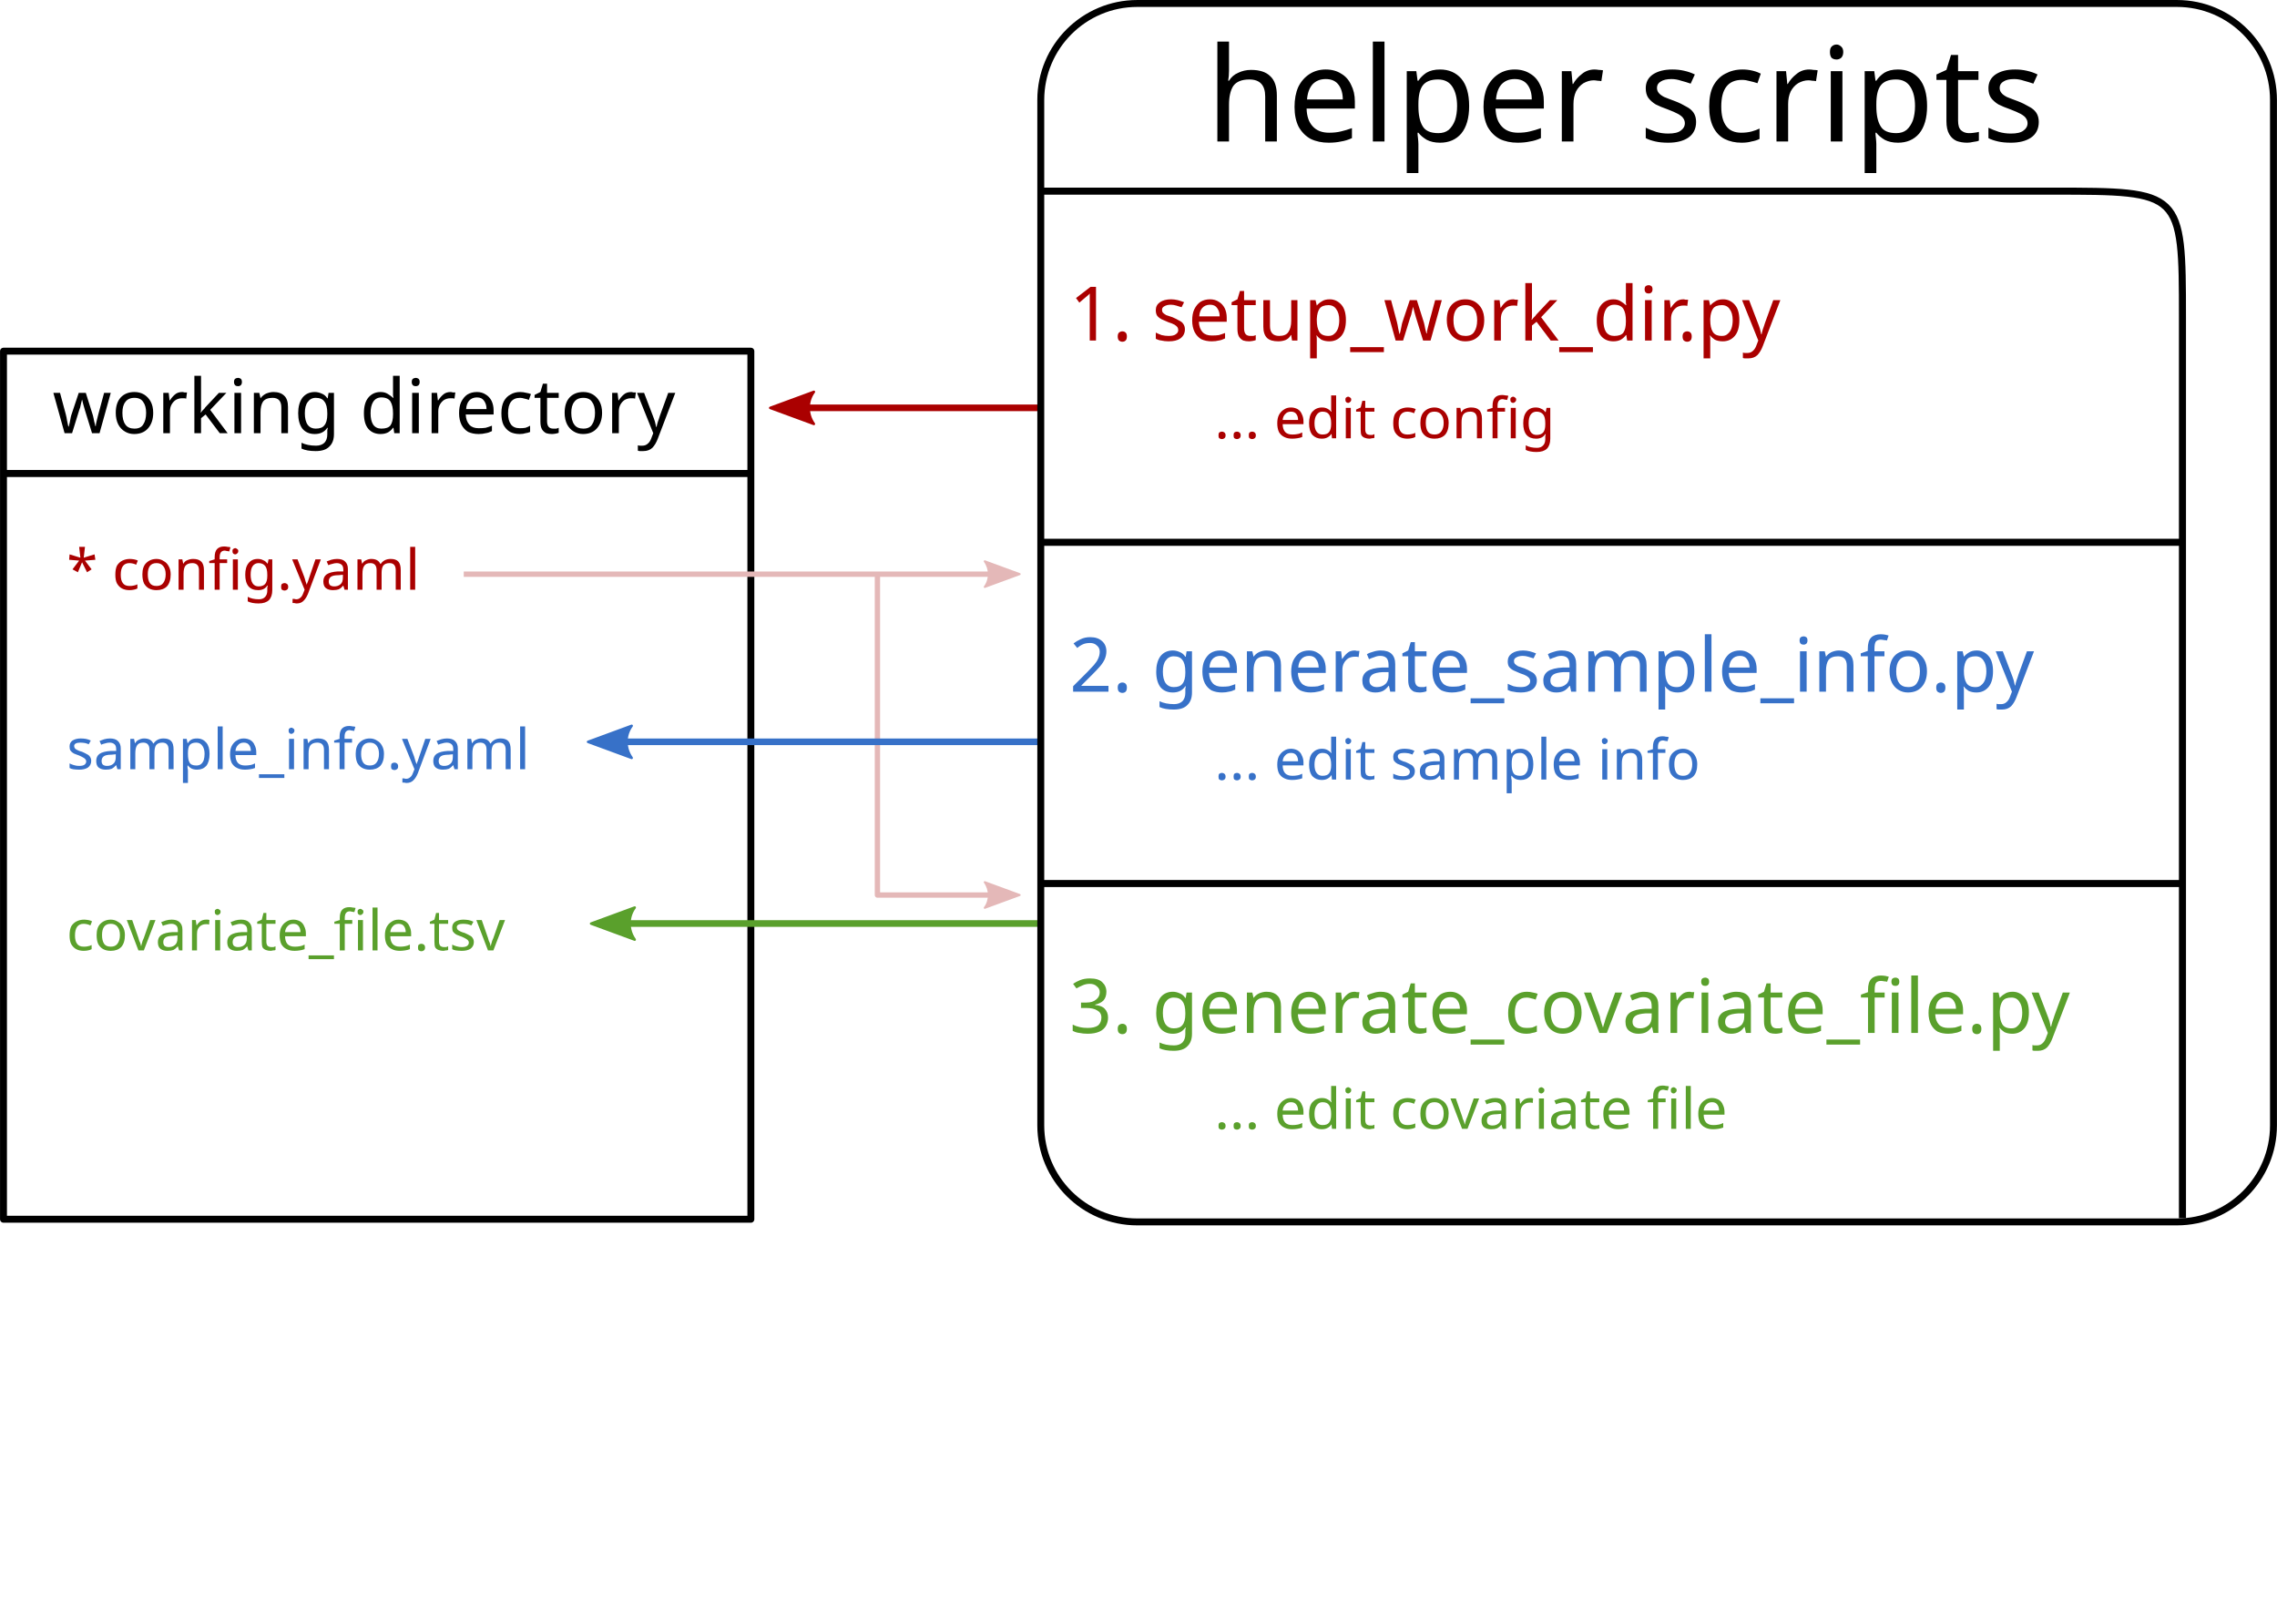
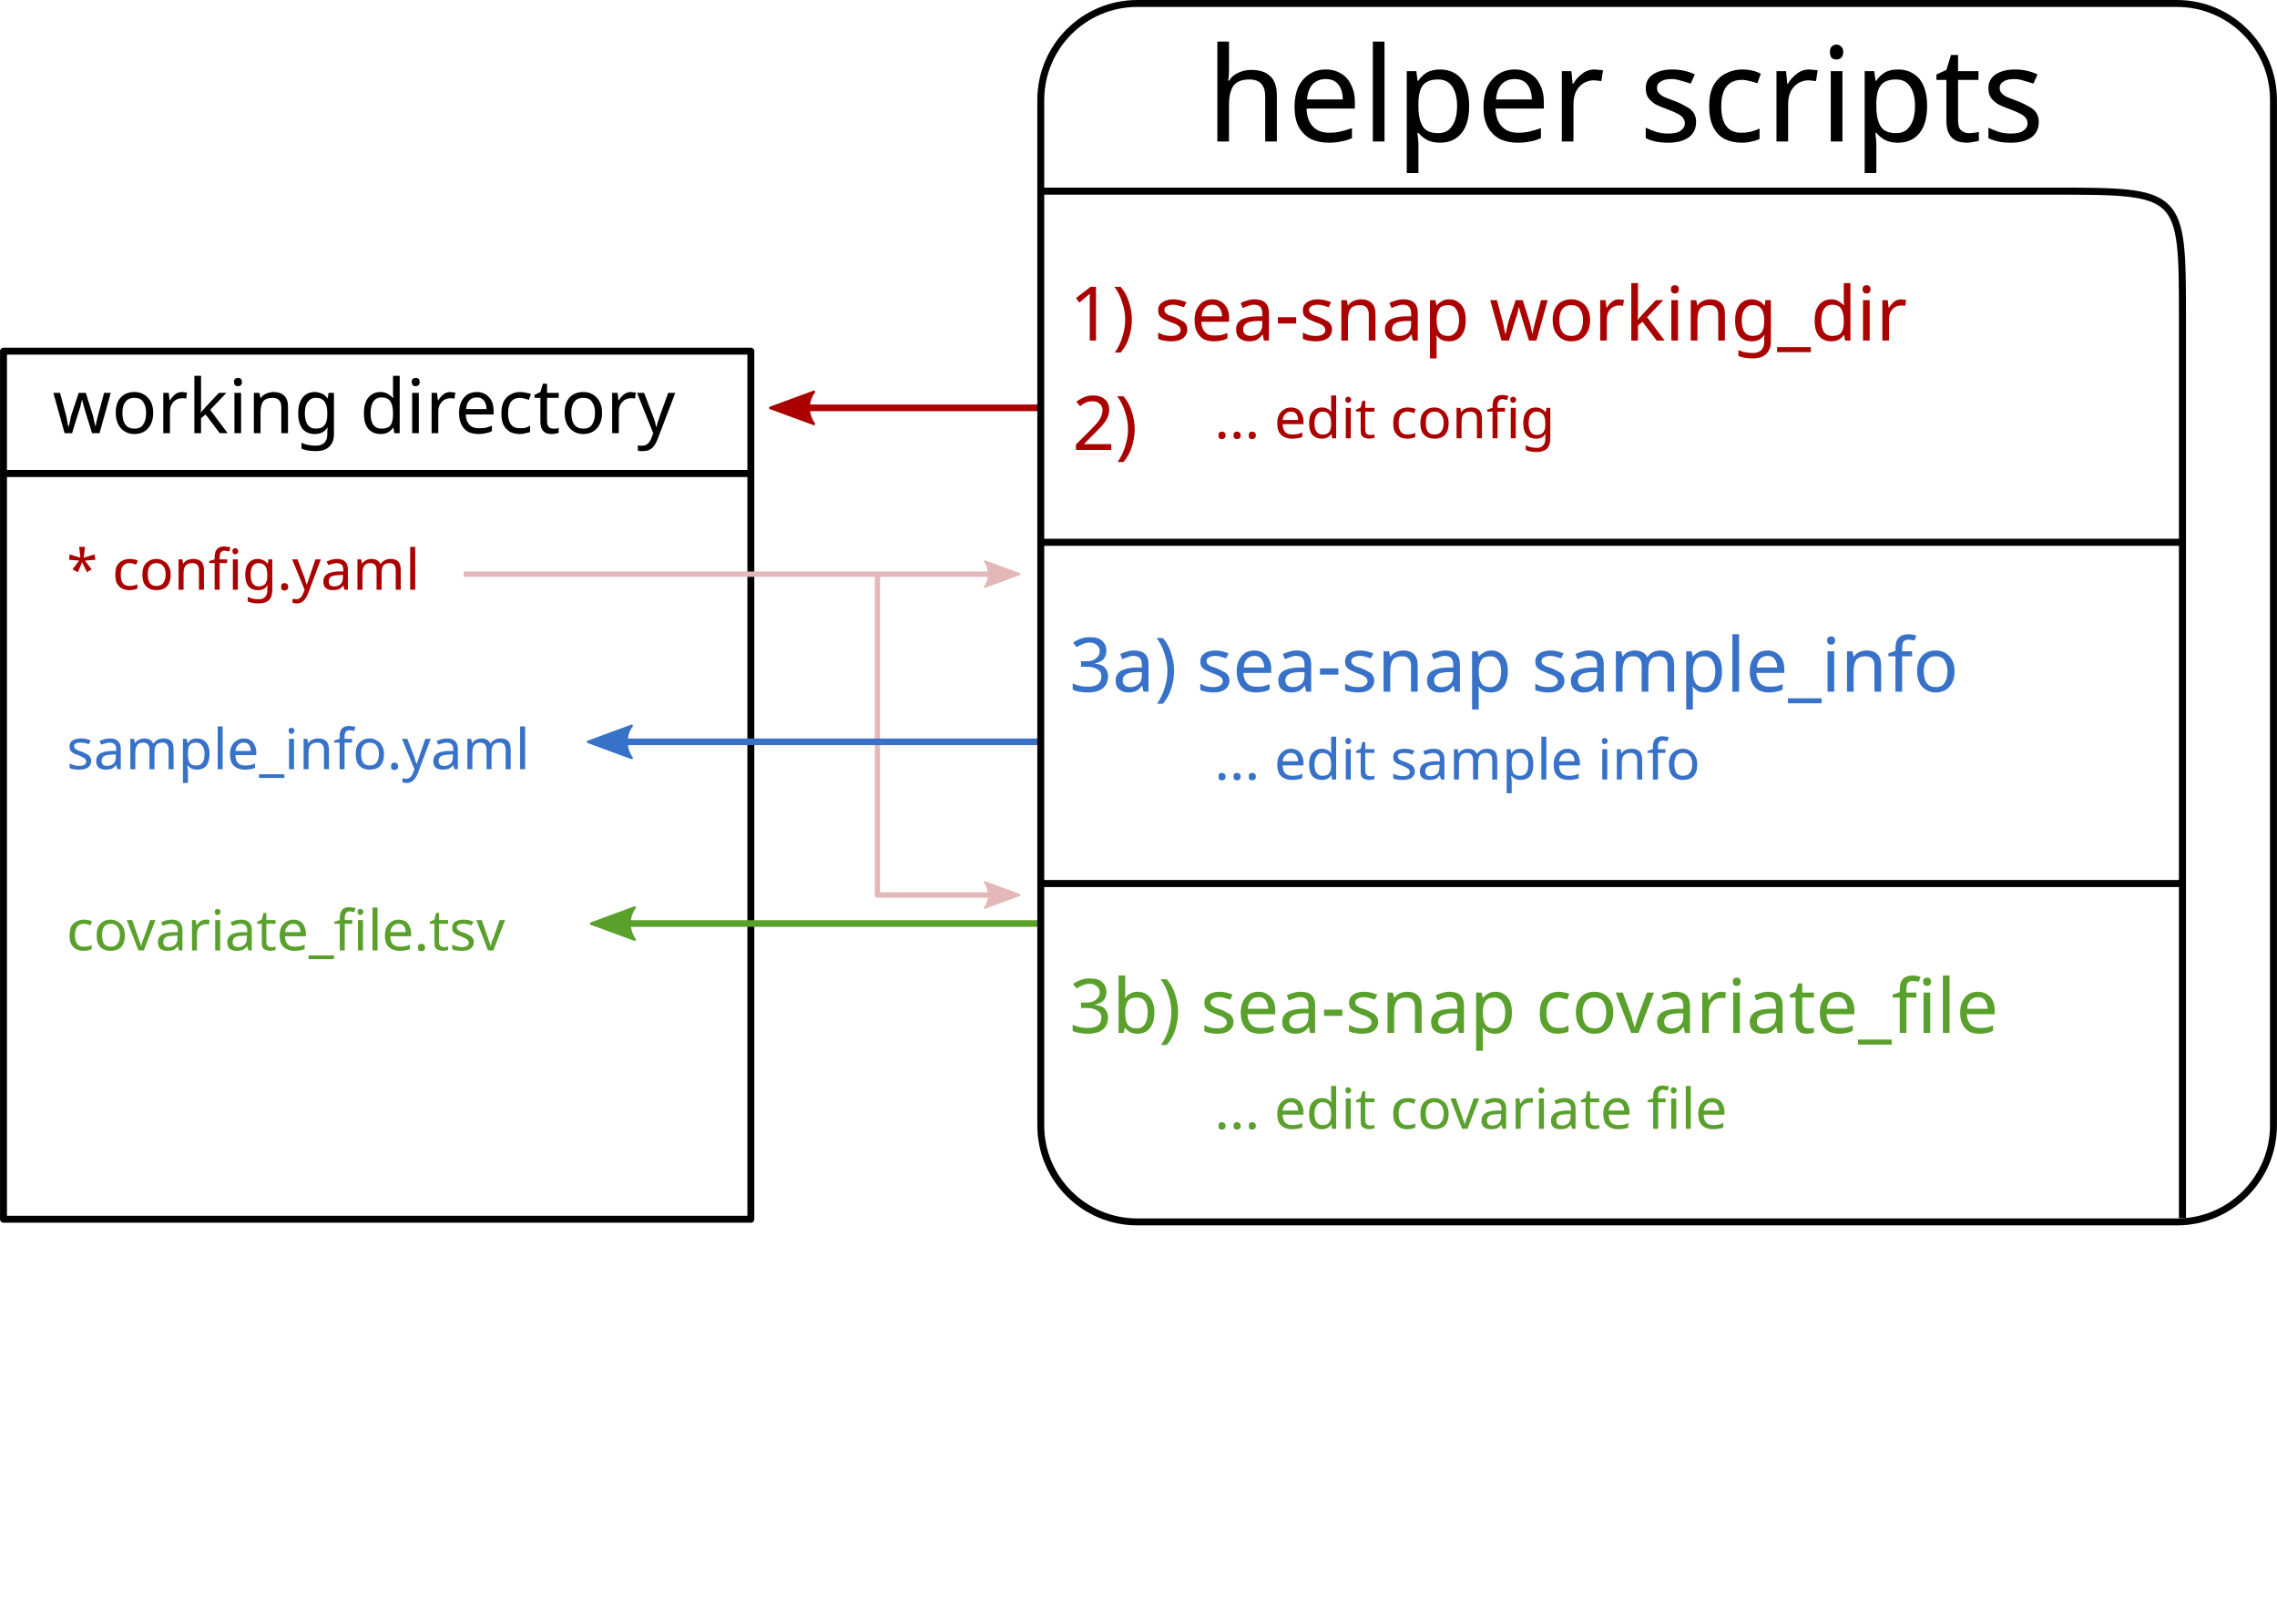
<svg xmlns="http://www.w3.org/2000/svg" width="8.552cm" height="6.097cm" viewBox="0 0 85.518 60.971" version="1.1" id="svg8">
  <defs id="defs2">
    <marker style="overflow:visible" id="marker56512" refX="0" refY="0" orient="auto">
      <path transform="scale(-0.6)" d="M 8.719,4.034 -2.207,0.016 8.719,-4.002 c -1.745,2.372 -1.735,5.617 -6e-7,8.035 z" style="fill:#000000;fill-opacity:1;fill-rule:evenodd;stroke:#000000;stroke-width:0.625;stroke-linejoin:round;stroke-opacity:1" id="path56510" />
    </marker>
    <marker orient="auto" refY="0" refX="0" id="DotS" style="overflow:visible">
      <path id="path5325" d="m -2.5,-1 c 0,2.76 -2.24,5 -5,5 -2.76,0 -5,-2.24 -5,-5 0,-2.76 2.24,-5 5,-5 2.76,0 5,2.24 5,5 z" style="fill:#000000;fill-opacity:1;fill-rule:evenodd;stroke:#000000;stroke-width:1pt;stroke-opacity:1" transform="matrix(0.2,0,0,0.2,1.48,0.2)" />
    </marker>
    <marker orient="auto" refY="0" refX="0" id="DotM" style="overflow:visible">
      <path id="path5322" d="m -2.5,-1 c 0,2.76 -2.24,5 -5,5 -2.76,0 -5,-2.24 -5,-5 0,-2.76 2.24,-5 5,-5 2.76,0 5,2.24 5,5 z" style="fill:#000000;fill-opacity:1;fill-rule:evenodd;stroke:#000000;stroke-width:1pt;stroke-opacity:1" transform="matrix(0.4,0,0,0.4,2.96,0.4)" />
    </marker>
    <marker orient="auto" refY="0" refX="0" id="marker44897" style="overflow:visible">
      <path id="path44895" d="M 5.77,0 -2.88,5 V -5 Z" style="fill:#000000;fill-opacity:1;fill-rule:evenodd;stroke:#000000;stroke-width:1pt;stroke-opacity:1" transform="scale(0.4)" />
    </marker>
    <marker orient="auto" refY="0" refX="0" id="marker44623" style="overflow:visible">
      <path id="path44621" style="fill:#aa0000;fill-opacity:1;fill-rule:evenodd;stroke:#aa0000;stroke-width:0.625;stroke-linejoin:round;stroke-opacity:1" d="M 8.719,4.034 -2.207,0.016 8.719,-4.002 c -1.745,2.372 -1.735,5.617 -6e-7,8.035 z" transform="scale(-0.6)" />
    </marker>
    <marker orient="auto" refY="0" refX="0" id="TriangleOutM" style="overflow:visible">
      <path id="path5403" d="M 5.77,0 -2.88,5 V -5 Z" style="fill:#000000;fill-opacity:1;fill-rule:evenodd;stroke:#000000;stroke-width:1pt;stroke-opacity:1" transform="scale(0.4)" />
    </marker>
    <marker orient="auto" refY="0" refX="0" id="marker33450" style="overflow:visible">
      <path id="path33448" style="fill:#000000;fill-opacity:1;fill-rule:evenodd;stroke:#000000;stroke-width:0.625;stroke-linejoin:round;stroke-opacity:1" d="M 8.719,4.034 -2.207,0.016 8.719,-4.002 c -1.745,2.372 -1.735,5.617 -6e-7,8.035 z" transform="scale(-0.6)" />
    </marker>
    <marker orient="auto" refY="0" refX="0" id="marker13554" style="overflow:visible">
      <path id="path13552" d="M 0,0 5,-5 -12.5,0 5,5 Z" style="fill:#000000;fill-opacity:1;fill-rule:evenodd;stroke:#000000;stroke-width:1pt;stroke-opacity:1" transform="matrix(-0.2,0,0,-0.2,-1.2,0)" />
    </marker>
    <marker orient="auto" refY="0" refX="0" id="marker13424" style="overflow:visible">
      <path id="path13422" style="fill:#000000;fill-opacity:1;fill-rule:evenodd;stroke:#000000;stroke-width:0.625;stroke-linejoin:round;stroke-opacity:1" d="M 8.719,4.034 -2.207,0.016 8.719,-4.002 c -1.745,2.372 -1.735,5.617 -6e-7,8.035 z" transform="scale(-0.6)" />
    </marker>
    <marker style="overflow:visible" id="marker13258" refX="0" refY="0" orient="auto">
      <path transform="scale(-0.6)" d="M 8.719,4.034 -2.207,0.016 8.719,-4.002 c -1.745,2.372 -1.735,5.617 -6e-7,8.035 z" style="fill:#000000;fill-opacity:1;fill-rule:evenodd;stroke:#000000;stroke-width:0.625;stroke-linejoin:round;stroke-opacity:1" id="path13256" />
    </marker>
    <marker style="overflow:visible" id="marker13134" refX="0" refY="0" orient="auto">
      <path transform="scale(-0.6)" d="M 8.719,4.034 -2.207,0.016 8.719,-4.002 c -1.745,2.372 -1.735,5.617 -6e-7,8.035 z" style="fill:#000000;fill-opacity:1;fill-rule:evenodd;stroke:#000000;stroke-width:0.625;stroke-linejoin:round;stroke-opacity:1" id="path13132" />
    </marker>
    <marker orient="auto" refY="0" refX="0" id="marker13016" style="overflow:visible">
      <path id="path13014" style="fill:#000000;fill-opacity:1;fill-rule:evenodd;stroke:#000000;stroke-width:0.625;stroke-linejoin:round;stroke-opacity:1" d="M 8.719,4.034 -2.207,0.016 8.719,-4.002 c -1.745,2.372 -1.735,5.617 -6e-7,8.035 z" transform="scale(-0.6)" />
    </marker>
    <marker orient="auto" refY="0" refX="0" id="Arrow1Send" style="overflow:visible">
      <path id="path5273" d="M 0,0 5,-5 -12.5,0 5,5 Z" style="fill:#000000;fill-opacity:1;fill-rule:evenodd;stroke:#000000;stroke-width:1pt;stroke-opacity:1" transform="matrix(-0.2,0,0,-0.2,-1.2,0)" />
    </marker>
    <marker orient="auto" refY="0" refX="0" id="marker5600" style="overflow:visible">
      <path id="path5598" style="fill:#000000;fill-opacity:1;fill-rule:evenodd;stroke:#000000;stroke-width:0.625;stroke-linejoin:round;stroke-opacity:1" d="M 8.719,4.034 -2.207,0.016 8.719,-4.002 c -1.745,2.372 -1.735,5.617 -6e-7,8.035 z" transform="matrix(-1.1,0,0,-1.1,-1.1,0)" />
    </marker>
    <marker orient="auto" refY="0" refX="0" id="Arrow1Mend" style="overflow:visible">
      <path id="path5267" d="M 0,0 5,-5 -12.5,0 5,5 Z" style="fill:#000000;fill-opacity:1;fill-rule:evenodd;stroke:#000000;stroke-width:1pt;stroke-opacity:1" transform="matrix(-0.4,0,0,-0.4,-4,0)" />
    </marker>
    <marker orient="auto" refY="0" refX="0" id="Arrow1Lend" style="overflow:visible">
      <path id="path5261" d="M 0,0 5,-5 -12.5,0 5,5 Z" style="fill:#000000;fill-opacity:1;fill-rule:evenodd;stroke:#000000;stroke-width:1pt;stroke-opacity:1" transform="matrix(-0.8,0,0,-0.8,-10,0)" />
    </marker>
    <marker orient="auto" refY="0" refX="0" id="Arrow2Lend" style="overflow:visible">
      <path id="path5279" style="fill:#000000;fill-opacity:1;fill-rule:evenodd;stroke:#000000;stroke-width:0.625;stroke-linejoin:round;stroke-opacity:1" d="M 8.719,4.034 -2.207,0.016 8.719,-4.002 c -1.745,2.372 -1.735,5.617 -6e-7,8.035 z" transform="matrix(-1.1,0,0,-1.1,-1.1,0)" />
    </marker>
    <marker orient="auto" refY="0" refX="0" id="Arrow2Mend-6" style="overflow:visible">
      <path id="path5285-5" style="fill:#000000;fill-opacity:1;fill-rule:evenodd;stroke:#000000;stroke-width:0.625;stroke-linejoin:round;stroke-opacity:1" d="M 8.719,4.034 -2.207,0.016 8.719,-4.002 c -1.745,2.372 -1.735,5.617 -6e-7,8.035 z" transform="scale(-0.6)" />
    </marker>
    <marker style="overflow:visible" id="marker8015-4" refX="0" refY="0" orient="auto">
      <path transform="scale(-0.6)" d="M 8.719,4.034 -2.207,0.016 8.719,-4.002 c -1.745,2.372 -1.735,5.617 -6e-7,8.035 z" style="fill:#000000;fill-opacity:1;fill-rule:evenodd;stroke:#000000;stroke-width:0.625;stroke-linejoin:round;stroke-opacity:1" id="path8013-7" />
    </marker>
    <marker style="overflow:visible" id="marker8015-4-4-7" refX="0" refY="0" orient="auto">
      <path transform="scale(-0.6)" d="M 8.719,4.034 -2.207,0.016 8.719,-4.002 c -1.745,2.372 -1.735,5.617 -6e-7,8.035 z" style="fill:#999999;fill-opacity:1;fill-rule:evenodd;stroke:#999999;stroke-width:0.625;stroke-linejoin:round;stroke-opacity:1" id="path8013-7-3-8" />
    </marker>
    <marker style="overflow:visible" id="marker8015-4-4-8" refX="0" refY="0" orient="auto">
      <path transform="scale(-0.6)" d="M 8.719,4.034 -2.207,0.016 8.719,-4.002 c -1.745,2.372 -1.735,5.617 -6e-7,8.035 z" style="fill:#999999;fill-opacity:1;fill-rule:evenodd;stroke:#999999;stroke-width:0.625;stroke-linejoin:round;stroke-opacity:1" id="path8013-7-3-84" />
    </marker>
    <marker style="overflow:visible" id="marker8015-4-1-0" refX="0" refY="0" orient="auto">
      <path transform="scale(-0.6)" d="M 8.719,4.034 -2.207,0.016 8.719,-4.002 c -1.745,2.372 -1.735,5.617 -6e-7,8.035 z" style="fill:#000000;fill-opacity:1;fill-rule:evenodd;stroke:#000000;stroke-width:0.625;stroke-linejoin:round;stroke-opacity:1" id="path8013-7-4-6" />
    </marker>
    <marker orient="auto" refY="0" refX="0" id="Arrow1Send-9" style="overflow:visible">
      <path id="path5273-2" d="M 0,0 5,-5 -12.5,0 5,5 Z" style="fill:#000000;fill-opacity:1;fill-rule:evenodd;stroke:#000000;stroke-width:1pt;stroke-opacity:1" transform="matrix(-0.2,0,0,-0.2,-1.2,0)" />
    </marker>
    <marker orient="auto" refY="0" refX="0" id="Arrow1Send-9-6" style="overflow:visible">
      <path id="path5273-2-4" d="M 0,0 5,-5 -12.5,0 5,5 Z" style="fill:#000000;fill-opacity:1;fill-rule:evenodd;stroke:#000000;stroke-width:1pt;stroke-opacity:1" transform="matrix(-0.2,0,0,-0.2,-1.2,0)" />
    </marker>
    <marker orient="auto" refY="0" refX="0" id="Arrow1Send-5" style="overflow:visible">
      <path id="path5273-0" d="M 0,0 5,-5 -12.5,0 5,5 Z" style="fill:#000000;fill-opacity:1;fill-rule:evenodd;stroke:#000000;stroke-width:1pt;stroke-opacity:1" transform="matrix(-0.2,0,0,-0.2,-1.2,0)" />
    </marker>
    <marker orient="auto" refY="0" refX="0" id="Arrow1Send-5-8" style="overflow:visible">
      <path id="path5273-0-7" d="M 0,0 5,-5 -12.5,0 5,5 Z" style="fill:#000000;fill-opacity:1;fill-rule:evenodd;stroke:#000000;stroke-width:1pt;stroke-opacity:1" transform="matrix(-0.2,0,0,-0.2,-1.2,0)" />
    </marker>
    <marker orient="auto" refY="0" refX="0" id="Arrow1Send-5-7" style="overflow:visible">
      <path id="path5273-0-2" d="M 0,0 5,-5 -12.5,0 5,5 Z" style="fill:#000000;fill-opacity:1;fill-rule:evenodd;stroke:#000000;stroke-width:1pt;stroke-opacity:1" transform="matrix(-0.2,0,0,-0.2,-1.2,0)" />
    </marker>
    <marker orient="auto" refY="0" refX="0" id="Arrow1Send-5-8-6" style="overflow:visible">
      <path id="path5273-0-7-1" d="M 0,0 5,-5 -12.5,0 5,5 Z" style="fill:#000000;fill-opacity:1;fill-rule:evenodd;stroke:#000000;stroke-width:1pt;stroke-opacity:1" transform="matrix(-0.2,0,0,-0.2,-1.2,0)" />
    </marker>
    <marker orient="auto" refY="0" refX="0" id="Arrow1Send-5-8-1" style="overflow:visible">
      <path id="path5273-0-7-5" d="M 0,0 5,-5 -12.5,0 5,5 Z" style="fill:#000000;fill-opacity:1;fill-rule:evenodd;stroke:#000000;stroke-width:1pt;stroke-opacity:1" transform="matrix(-0.2,0,0,-0.2,-1.2,0)" />
    </marker>
    <marker orient="auto" refY="0" refX="0" id="Arrow1Send-5-8-6-7" style="overflow:visible">
      <path id="path5273-0-7-1-1" d="M 0,0 5,-5 -12.5,0 5,5 Z" style="fill:#000000;fill-opacity:1;fill-rule:evenodd;stroke:#000000;stroke-width:1pt;stroke-opacity:1" transform="matrix(-0.2,0,0,-0.2,-1.2,0)" />
    </marker>
    <marker orient="auto" refY="0" refX="0" id="Arrow1Send-5-8-1-7" style="overflow:visible">
      <path id="path5273-0-7-5-3" d="M 0,0 5,-5 -12.5,0 5,5 Z" style="fill:#000000;fill-opacity:1;fill-rule:evenodd;stroke:#000000;stroke-width:1pt;stroke-opacity:1" transform="matrix(-0.2,0,0,-0.2,-1.2,0)" />
    </marker>
    <marker orient="auto" refY="0" refX="0" id="Arrow1Send-5-8-1-3" style="overflow:visible">
      <path id="path5273-0-7-5-9" d="M 0,0 5,-5 -12.5,0 5,5 Z" style="fill:#000000;fill-opacity:1;fill-rule:evenodd;stroke:#000000;stroke-width:1pt;stroke-opacity:1" transform="matrix(-0.2,0,0,-0.2,-1.2,0)" />
    </marker>
    <marker orient="auto" refY="0" refX="0" id="Arrow1Send-5-8-9" style="overflow:visible">
      <path id="path5273-0-7-3" d="M 0,0 5,-5 -12.5,0 5,5 Z" style="fill:#000000;fill-opacity:1;fill-rule:evenodd;stroke:#000000;stroke-width:1pt;stroke-opacity:1" transform="matrix(-0.2,0,0,-0.2,-1.2,0)" />
    </marker>
    <marker orient="auto" refY="0" refX="0" id="Arrow1Send-5-8-9-8" style="overflow:visible">
      <path id="path5273-0-7-3-8" d="M 0,0 5,-5 -12.5,0 5,5 Z" style="fill:#000000;fill-opacity:1;fill-rule:evenodd;stroke:#000000;stroke-width:1pt;stroke-opacity:1" transform="matrix(-0.2,0,0,-0.2,-1.2,0)" />
    </marker>
    <marker orient="auto" refY="0" refX="0" id="Arrow1Send-5-8-5" style="overflow:visible">
      <path id="path5273-0-7-6" d="M 0,0 5,-5 -12.5,0 5,5 Z" style="fill:#000000;fill-opacity:1;fill-rule:evenodd;stroke:#000000;stroke-width:1pt;stroke-opacity:1" transform="matrix(-0.2,0,0,-0.2,-1.2,0)" />
    </marker>
    <marker style="overflow:visible" id="marker8015-4-48" refX="0" refY="0" orient="auto">
      <path transform="scale(-0.6)" d="M 8.719,4.034 -2.207,0.016 8.719,-4.002 c -1.745,2.372 -1.735,5.617 -6e-7,8.035 z" style="fill:#000000;fill-opacity:1;fill-rule:evenodd;stroke:#000000;stroke-width:0.625;stroke-linejoin:round;stroke-opacity:1" id="path8013-7-1" />
    </marker>
    <marker orient="auto" refY="0" refX="0" id="Arrow1Send-9-6-7" style="overflow:visible">
      <path id="path5273-2-4-5" d="M 0,0 5,-5 -12.5,0 5,5 Z" style="fill:#000000;fill-opacity:1;fill-rule:evenodd;stroke:#000000;stroke-width:1pt;stroke-opacity:1" transform="matrix(-0.2,0,0,-0.2,-1.2,0)" />
    </marker>
    <marker orient="auto" refY="0" refX="0" id="Arrow1Send-5-8-9-0" style="overflow:visible">
      <path id="path5273-0-7-3-4" d="M 0,0 5,-5 -12.5,0 5,5 Z" style="fill:#000000;fill-opacity:1;fill-rule:evenodd;stroke:#000000;stroke-width:1pt;stroke-opacity:1" transform="matrix(-0.2,0,0,-0.2,-1.2,0)" />
    </marker>
    <marker orient="auto" refY="0" refX="0" id="marker44623-8" style="overflow:visible">
      <path id="path44621-8" style="fill:#000000;fill-opacity:1;fill-rule:evenodd;stroke:#000000;stroke-width:0.625;stroke-linejoin:round;stroke-opacity:1" d="M 8.719,4.034 -2.207,0.016 8.719,-4.002 c -1.745,2.372 -1.735,5.617 -6e-7,8.035 z" transform="scale(-0.6)" />
    </marker>
    <marker orient="auto" refY="0" refX="0" id="marker44623-7" style="overflow:visible">
      <path id="path44621-7" style="fill:#000000;fill-opacity:1;fill-rule:evenodd;stroke:#000000;stroke-width:0.625;stroke-linejoin:round;stroke-opacity:1" d="M 8.719,4.034 -2.207,0.016 8.719,-4.002 c -1.745,2.372 -1.735,5.617 -6e-7,8.035 z" transform="scale(-0.6)" />
    </marker>
    <marker orient="auto" refY="0" refX="0" id="marker44623-4" style="overflow:visible">
      <path id="path44621-0" style="fill:#3771c8;fill-opacity:1;fill-rule:evenodd;stroke:#3771c8;stroke-width:0.625;stroke-linejoin:round;stroke-opacity:1" d="M 8.719,4.034 -2.207,0.016 8.719,-4.002 c -1.745,2.372 -1.735,5.617 -6e-7,8.035 z" transform="scale(-0.6)" />
    </marker>
    <marker orient="auto" refY="0" refX="0" id="marker44623-4-9" style="overflow:visible">
      <path id="path44621-0-4" style="fill:#5aa02c;fill-opacity:1;fill-rule:evenodd;stroke:#5aa02c;stroke-width:0.625;stroke-linejoin:round;stroke-opacity:1" d="M 8.719,4.034 -2.207,0.016 8.719,-4.002 c -1.745,2.372 -1.735,5.617 -6e-7,8.035 z" transform="scale(-0.6)" />
    </marker>
    <marker orient="auto" refY="0" refX="0" id="marker44623-4-92" style="overflow:visible">
      <path id="path44621-0-2" style="fill:#e4b8b8;fill-opacity:1;fill-rule:evenodd;stroke:#e4b8b8;stroke-width:0.625;stroke-linejoin:round;stroke-opacity:1" d="M 8.719,4.034 -2.207,0.016 8.719,-4.002 c -1.745,2.372 -1.735,5.617 -6e-7,8.035 z" transform="scale(-0.6)" />
    </marker>
    <marker orient="auto" refY="0" refX="0" id="marker44623-4-92-7" style="overflow:visible">
      <path id="path44621-0-2-7" style="fill:#e4b8b8;fill-opacity:1;fill-rule:evenodd;stroke:#e4b8b8;stroke-width:0.625;stroke-linejoin:round;stroke-opacity:1" d="M 8.719,4.034 -2.207,0.016 8.719,-4.002 c -1.745,2.372 -1.735,5.617 -6e-7,8.035 z" transform="scale(-0.6)" />
    </marker>
    <marker orient="auto" refY="0" refX="0" id="marker44623-4-9-2" style="overflow:visible">
      <path id="path44621-0-4-1" style="fill:#000000;fill-opacity:1;fill-rule:evenodd;stroke:#000000;stroke-width:0.625;stroke-linejoin:round;stroke-opacity:1" d="M 8.719,4.034 -2.207,0.016 8.719,-4.002 c -1.745,2.372 -1.735,5.617 -6e-7,8.035 z" transform="scale(-0.6)" />
    </marker>
    <marker orient="auto" refY="0" refX="0" id="marker44623-4-9-0" style="overflow:visible">
      <path id="path44621-0-4-8" style="fill:#000000;fill-opacity:1;fill-rule:evenodd;stroke:#000000;stroke-width:0.625;stroke-linejoin:round;stroke-opacity:1" d="M 8.719,4.034 -2.207,0.016 8.719,-4.002 c -1.745,2.372 -1.735,5.617 -6e-7,8.035 z" transform="scale(-0.6)" />
    </marker>
    <marker orient="auto" refY="0" refX="0" id="marker44623-4-92-0" style="overflow:visible">
      <path id="path44621-0-2-6" style="fill:#aa0000;fill-opacity:1;fill-rule:evenodd;stroke:#aa0000;stroke-width:0.625;stroke-linejoin:round;stroke-opacity:1" d="M 8.719,4.034 -2.207,0.016 8.719,-4.002 c -1.745,2.372 -1.735,5.617 -6e-7,8.035 z" transform="scale(-0.6)" />
    </marker>
    <marker orient="auto" refY="0" refX="0" id="marker44623-4-92-6" style="overflow:visible">
      <path id="path44621-0-2-2" style="fill:#e4b8b8;fill-opacity:1;fill-rule:evenodd;stroke:#e4b8b8;stroke-width:0.625;stroke-linejoin:round;stroke-opacity:1" d="M 8.719,4.034 -2.207,0.016 8.719,-4.002 c -1.745,2.372 -1.735,5.617 -6e-7,8.035 z" transform="scale(-0.6)" />
    </marker>
    <marker orient="auto" refY="0" refX="0" id="marker44623-4-6" style="overflow:visible">
      <path id="path44621-0-29" style="fill:#3771c8;fill-opacity:1;fill-rule:evenodd;stroke:#3771c8;stroke-width:0.625;stroke-linejoin:round;stroke-opacity:1" d="M 8.719,4.034 -2.207,0.016 8.719,-4.002 c -1.745,2.372 -1.735,5.617 -6e-7,8.035 z" transform="scale(-0.6)" />
    </marker>
    <marker orient="auto" refY="0" refX="0" id="marker44623-4-9-08" style="overflow:visible">
      <path id="path44621-0-4-13" style="fill:#5aa02c;fill-opacity:1;fill-rule:evenodd;stroke:#5aa02c;stroke-width:0.625;stroke-linejoin:round;stroke-opacity:1" d="M 8.719,4.034 -2.207,0.016 8.719,-4.002 c -1.745,2.372 -1.735,5.617 -6e-7,8.035 z" transform="scale(-0.6)" />
    </marker>
  </defs>
  <g id="layer1" transform="translate(-54.59146,-239.2887)">
    <rect style="fill:none;stroke:#000000;stroke-width:0.26;stroke-linejoin:round;stroke-miterlimit:4;stroke-dasharray:none;paint-order:normal" id="rect4798-2-3-4" width="28.07" height="32.603" x="54.721" y="252.478" ry="0" />
    <path style="fill:none;stroke:#aa0000;stroke-width:0.25;stroke-linejoin:round;stroke-miterlimit:4;stroke-dasharray:none;stroke-opacity:1;marker-end:url(#marker44623);paint-order:normal" d="m 93.68,254.606 h -9.83" id="rect5251-5-4-9-8-4-1-90-8" />
    <text xml:space="preserve" style="font-style:normal;font-weight:normal;font-size:10.583px;line-height:1.25;font-family:sans-serif;letter-spacing:0px;word-spacing:0px;fill:#000000;fill-opacity:1;stroke:none;stroke-width:0.265" x="99.889" y="244.6" id="text4530-5">
      <tspan id="tspan4528-6" x="99.889" y="244.6" style="font-size:4.939px;stroke-width:0.265">helper scripts</tspan>
    </text>
    <path style="fill:none;stroke:#000000;stroke-width:0.265px;stroke-linecap:butt;stroke-linejoin:miter;stroke-opacity:1" d="m 93.68,246.468 h 38.023 c 4.828,0 4.857,0.005 4.857,4.734 v 33.839" id="path4632" />
    <path style="fill:none;stroke:#000000;stroke-width:0.265px;stroke-linecap:butt;stroke-linejoin:miter;stroke-opacity:1" d="M 93.68,259.656 H 136.56" id="path4652" />
    <path style="fill:none;stroke:#000000;stroke-width:0.265px;stroke-linecap:butt;stroke-linejoin:miter;stroke-opacity:1" d="m 93.68,272.472 h 42.88" id="path4652-8" />
    <text xml:space="preserve" style="font-style:normal;font-weight:normal;font-size:10.583px;line-height:1.25;font-family:sans-serif;letter-spacing:0px;word-spacing:0px;fill:#000000;fill-opacity:1;stroke:none;stroke-width:0.265" x="56.563" y="255.561" id="text4802-9-3">
      <tspan id="tspan4800-2-3" x="56.563" y="255.561" style="font-size:2.822px;stroke-width:0.265">working directory</tspan>
    </text>
    <text xml:space="preserve" style="font-style:normal;font-weight:normal;font-size:2.117px;line-height:1.25;font-family:sans-serif;letter-spacing:0px;word-spacing:0px;fill:#aa0000;fill-opacity:1;stroke:none;stroke-width:0.265" x="57.093" y="261.437" id="text4534-2-4">
      <tspan id="tspan4532-7-3" x="57.093" y="261.437" style="font-size:2.117px;fill:#aa0000;stroke-width:0.265">* config.yaml</tspan>
    </text>
    <text xml:space="preserve" style="font-style:normal;font-weight:normal;font-size:2.117px;line-height:1.25;font-family:sans-serif;letter-spacing:0px;word-spacing:0px;fill:#3771c8;fill-opacity:1;stroke:none;stroke-width:0.265" x="57.093" y="268.18" id="text4534-2-4-0">
      <tspan id="tspan4532-7-3-3" x="57.093" y="268.18" style="font-size:2.117px;fill:#3771c8;fill-opacity:1;stroke-width:0.265">sample_info.yaml</tspan>
    </text>
    <text xml:space="preserve" style="font-style:normal;font-weight:normal;font-size:2.117px;line-height:1.25;font-family:sans-serif;letter-spacing:0px;word-spacing:0px;fill:#5aa02c;fill-opacity:1;stroke:none;stroke-width:0.265" x="57.093" y="274.982" id="text4534-2-4-0-0">
      <tspan id="tspan4532-7-3-3-9" x="57.093" y="274.982" style="font-size:2.117px;fill:#5aa02c;fill-opacity:1;stroke-width:0.265">covariate_file.tsv</tspan>
    </text>
    <path style="fill:none;stroke:#e4b8b8;stroke-width:0.2;stroke-linejoin:round;stroke-miterlimit:4;stroke-dasharray:none;stroke-opacity:1;marker-end:url(#marker44623-4-92-7);paint-order:normal" d="m 87.545,260.853 v 12.052 h 5.077" id="rect5251-5-4-9-8-4-1-90-8-5-4-5" />
    <path style="fill:none;stroke:#000000;stroke-width:0.265px;stroke-linecap:butt;stroke-linejoin:miter;stroke-opacity:1" d="M 54.721,257.072 H 82.792" id="path4652-4" />
    <path style="fill:none;stroke:#3771c8;stroke-width:0.25;stroke-linejoin:round;stroke-miterlimit:4;stroke-dasharray:none;stroke-opacity:1;marker-end:url(#marker44623-4);paint-order:normal" d="M 93.68,267.149 H 77.007" id="rect5251-5-4-9-8-4-1-90-8-5" />
    <g id="g71751" transform="translate(0,-0.5166739)">
-       <text id="text4534-2" y="252.596" x="94.754" style="font-style:normal;font-weight:normal;font-size:10.583px;line-height:1.25;font-family:sans-serif;letter-spacing:0px;word-spacing:0px;fill:#aa0000;fill-opacity:1;stroke:none;stroke-width:0.265" xml:space="preserve">
-         <tspan style="font-size:2.822px;fill:#aa0000;stroke-width:0.265" y="252.596" x="94.754" id="tspan4532-7">1. setup_work_dir.py</tspan>
+       <text id="text4534-2" y="252.596" x="94.754" style="font-style:normal;font-weight:normal;font-size:2.822px;line-height:1.25;font-family:sans-serif;letter-spacing:0px;word-spacing:0px;fill:#aa0000;fill-opacity:1;stroke:none;stroke-width:0.265" xml:space="preserve">
+         <tspan style="font-size:2.822px;fill:#aa0000;stroke-width:0.265" y="252.596" x="94.754" id="tspan4532-7">1) sea-snap working_dir</tspan>
      </text>
      <text id="text4534-2-4-6" y="256.265" x="100.2" style="font-style:normal;font-weight:normal;font-size:2.117px;line-height:1.25;font-family:sans-serif;letter-spacing:0px;word-spacing:0px;fill:#aa0000;fill-opacity:1;stroke:none;stroke-width:0.265" xml:space="preserve">
        <tspan style="font-size:2.117px;fill:#aa0000;stroke-width:0.265" y="256.265" x="100.2" id="tspan4532-7-3-2">... edit config</tspan>
      </text>
    </g>
    <g id="g71757" transform="translate(0,-0.503661)">
      <text id="text4534-2-0" y="265.772" x="94.754" style="font-style:normal;font-weight:normal;font-size:10.583px;line-height:1.25;font-family:sans-serif;letter-spacing:0px;word-spacing:0px;fill:#3771c8;fill-opacity:1;stroke:none;stroke-width:0.265" xml:space="preserve">
-         <tspan style="font-size:2.822px;fill:#3771c8;stroke-width:0.265" y="265.772" x="94.754" id="tspan4532-7-9">2. generate_sample_info.py</tspan>
+         <tspan style="font-size:2.822px;fill:#3771c8;stroke-width:0.265" y="265.772" x="94.754" id="tspan4532-7-9">3a) sea-snap sample_info</tspan>
      </text>
      <text id="text4534-2-4-6-8" y="269.068" x="100.2" style="font-style:normal;font-weight:normal;font-size:2.117px;line-height:1.25;font-family:sans-serif;letter-spacing:0px;word-spacing:0px;fill:#3771c8;fill-opacity:1;stroke:none;stroke-width:0.265" xml:space="preserve">
        <tspan style="font-size:2.117px;fill:#3771c8;fill-opacity:1;stroke-width:0.265" y="269.068" x="100.2" id="tspan4532-7-3-2-4">... edit sample info</tspan>
      </text>
    </g>
    <g id="g71763" transform="translate(0,-0.8623234)">
      <text id="text4534-2-0-3" y="278.947" x="94.754" style="font-style:normal;font-weight:normal;font-size:10.583px;line-height:1.25;font-family:sans-serif;letter-spacing:0px;word-spacing:0px;fill:#5aa02c;fill-opacity:1;stroke:none;stroke-width:0.265" xml:space="preserve">
-         <tspan style="font-size:2.822px;fill:#5aa02c;stroke-width:0.265" y="278.947" x="94.754" id="tspan4532-7-9-1">3. generate_covariate_file.py</tspan>
+         <tspan style="font-size:2.822px;fill:#5aa02c;stroke-width:0.265" y="278.947" x="94.754" id="tspan4532-7-9-1">3b) sea-snap covariate_file</tspan>
      </text>
      <text id="text4534-2-4-6-7" y="282.545" x="100.2" style="font-style:normal;font-weight:normal;font-size:2.117px;line-height:1.25;font-family:sans-serif;letter-spacing:0px;word-spacing:0px;fill:#5aa02c;fill-opacity:1;stroke:none;stroke-width:0.265" xml:space="preserve">
        <tspan style="font-size:2.117px;fill:#5aa02c;fill-opacity:1;stroke-width:0.265" y="282.545" x="100.2" id="tspan4532-7-3-2-2">... edit covariate file</tspan>
      </text>
    </g>
    <path style="fill:none;stroke:#5aa02c;stroke-width:0.25;stroke-linejoin:round;stroke-miterlimit:4;stroke-dasharray:none;stroke-opacity:1;marker-end:url(#marker44623-4-9);paint-order:normal" d="M 93.68,273.974 H 77.121" id="rect5251-5-4-9-8-4-1-90-8-5-6" />
    <rect id="rect3717-5" width="46.299" height="45.762" x="93.68" y="239.419" style="fill:none;stroke:#000000;stroke-width:0.26;stroke-miterlimit:4;stroke-dasharray:none" ry="3.626" />
    <path style="fill:none;stroke:#e4b8b8;stroke-width:0.2;stroke-linejoin:round;stroke-miterlimit:4;stroke-dasharray:none;stroke-opacity:1;marker-end:url(#marker44623-4-92);paint-order:normal" d="M 72.007,260.853 H 92.622" id="rect5251-5-4-9-8-4-1-90-8-5-4" />
+     <text id="text4534-2-3" y="256.188" x="94.858" style="font-style:normal;font-weight:normal;font-size:10.583px;line-height:1.25;font-family:sans-serif;letter-spacing:0px;word-spacing:0px;fill:#aa0000;fill-opacity:1;stroke:none;stroke-width:0.265" xml:space="preserve">
+       <tspan style="font-size:2.822px;fill:#aa0000;stroke-width:0.265" y="256.188" x="94.858" id="tspan4532-7-6">2)</tspan>
+     </text>
  </g>
</svg>
